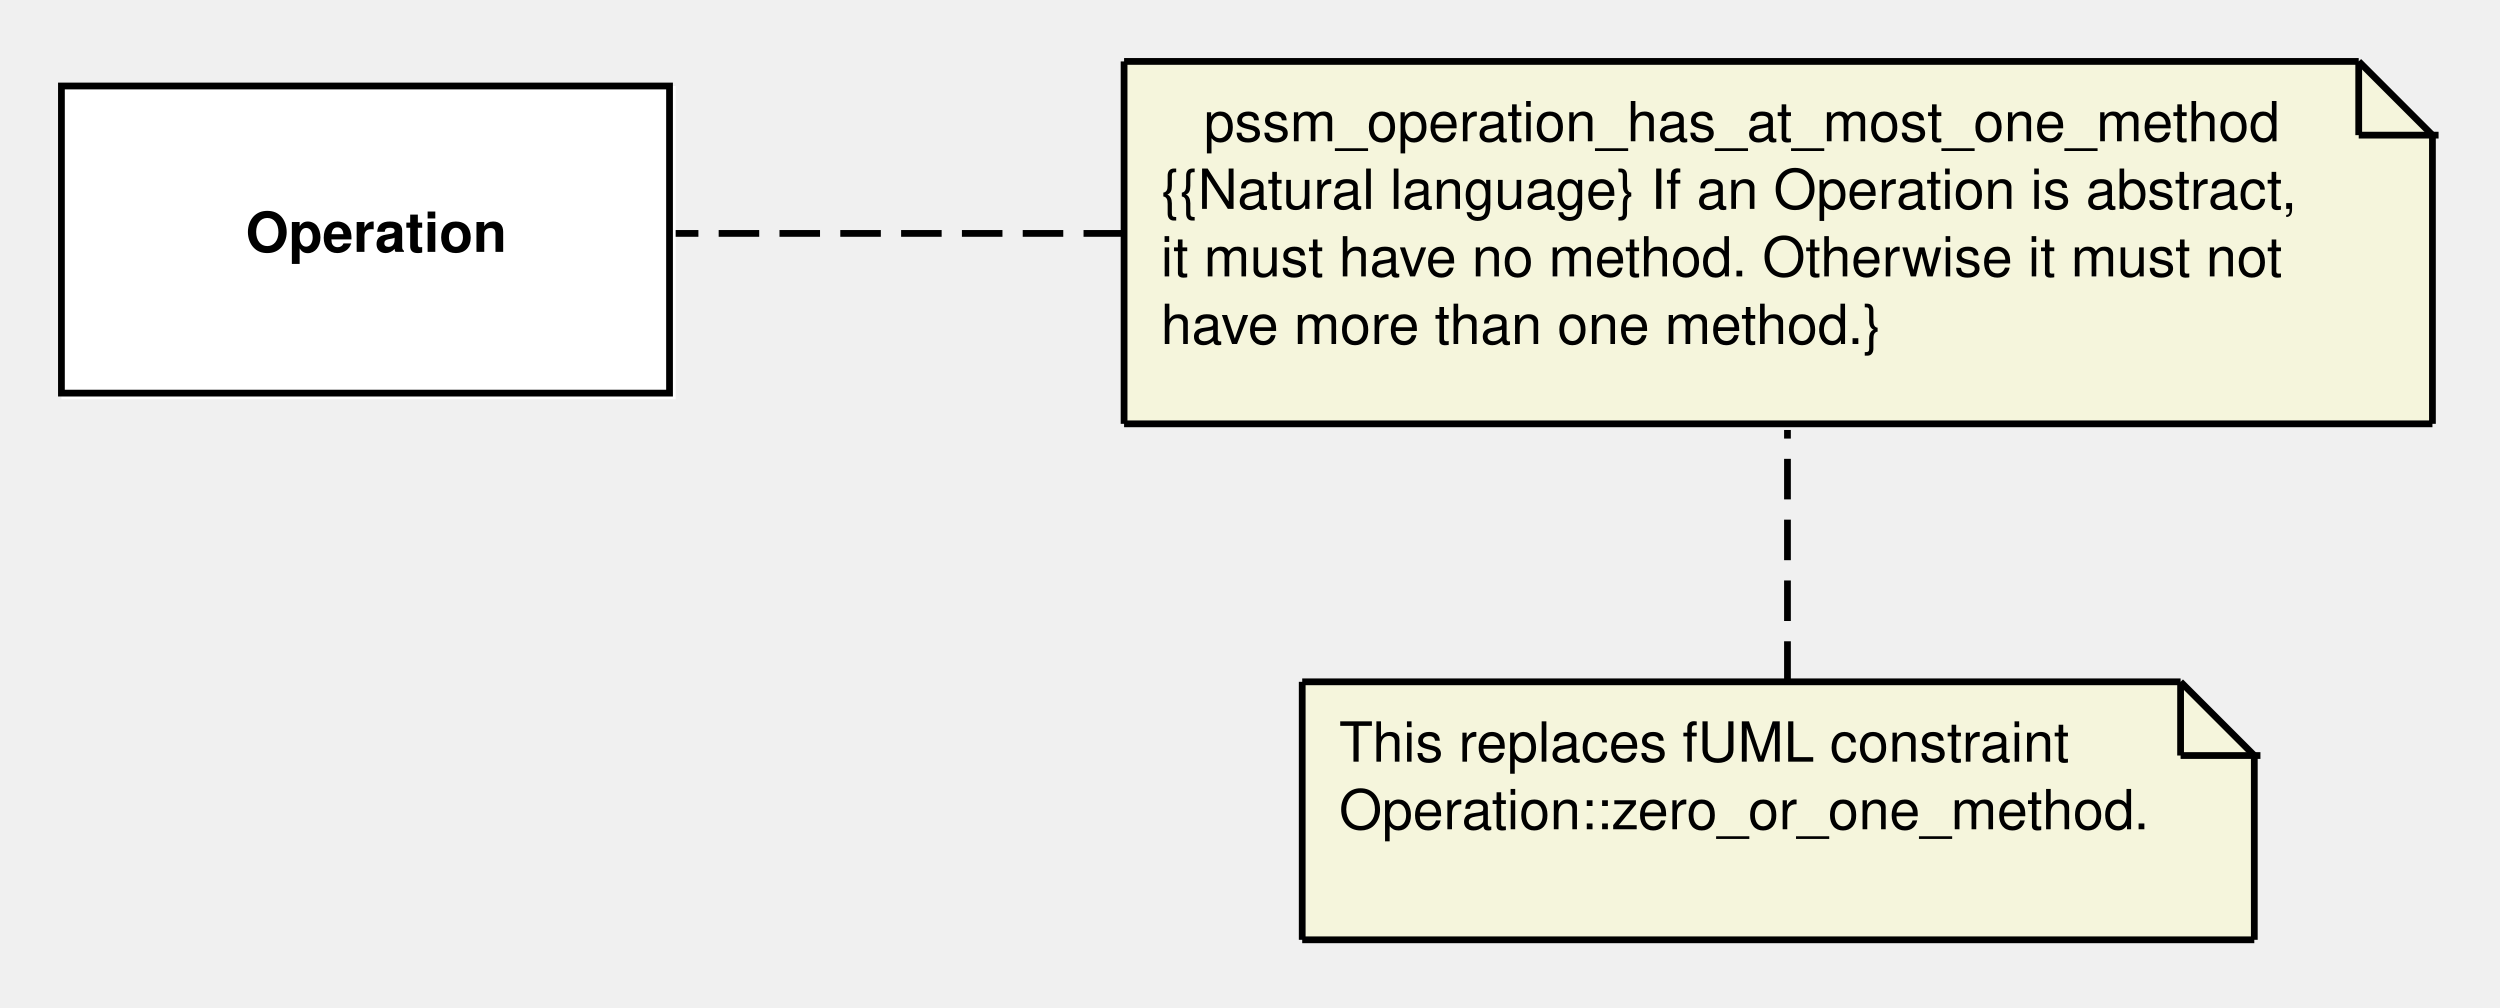
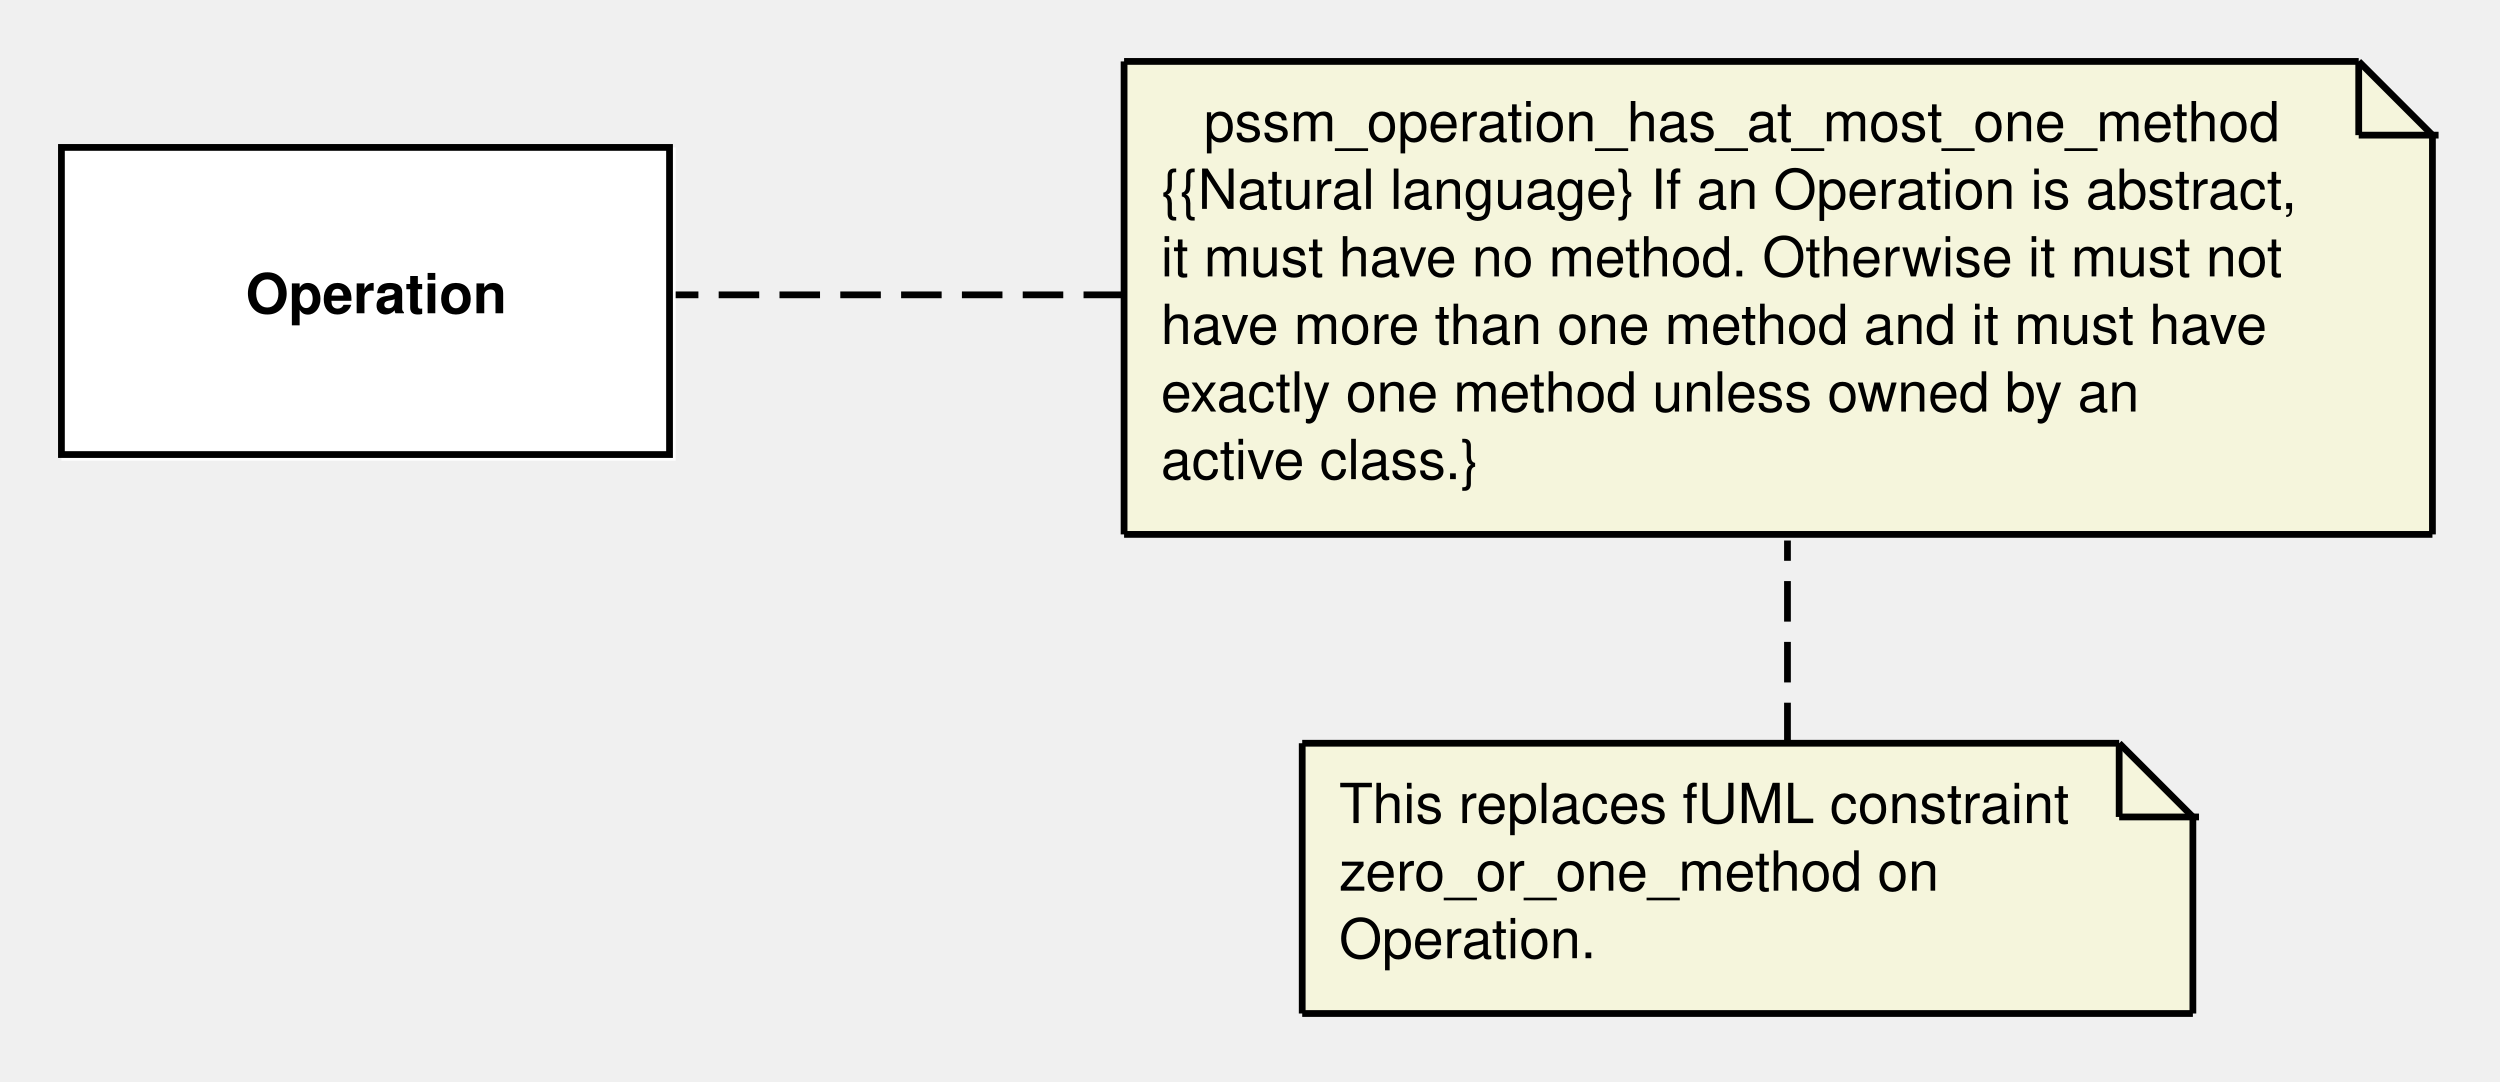
- <svg xmlns="http://www.w3.org/2000/svg" stroke-dasharray="none" shape-rendering="auto" font-family="'Dialog'" width="407" text-rendering="auto" fill-opacity="1" contentScriptType="text/ecmascript" color-interpolation="auto" color-rendering="auto" preserveAspectRatio="xMidYMid meet" font-size="12" viewBox="0 0 407 164" fill="black" stroke="black" image-rendering="auto" stroke-miterlimit="10" zoomAndPan="magnify" version="1.0" stroke-linecap="square" stroke-linejoin="miter" contentStyleType="text/css" font-style="normal" height="164" stroke-width="1" stroke-dashoffset="0" font-weight="normal" stroke-opacity="1">
+ <svg xmlns="http://www.w3.org/2000/svg" stroke-dasharray="none" shape-rendering="auto" font-family="'Dialog'" width="407" text-rendering="auto" fill-opacity="1" contentScriptType="text/ecmascript" color-interpolation="auto" color-rendering="auto" preserveAspectRatio="xMidYMid meet" font-size="12" viewBox="0 0 407 176" fill="black" stroke="black" image-rendering="auto" stroke-miterlimit="10" zoomAndPan="magnify" version="1.0" stroke-linecap="square" stroke-linejoin="miter" contentStyleType="text/css" font-style="normal" height="176" stroke-width="1" stroke-dashoffset="0" font-weight="normal" stroke-opacity="1">
  <defs id="genericDefs" />
  <g>
    <defs id="defs1">
      <clipPath clipPathUnits="userSpaceOnUse" id="clipPath1">
-         <path d="M9 13 L111 13 L111 66 L9 66 L9 13 Z" />
+         <path d="M9 23 L111 23 L111 76 L9 76 L9 23 Z" />
      </clipPath>
      <clipPath clipPathUnits="userSpaceOnUse" id="clipPath2">
-         <path d="M39 33 L83 33 L83 46 L39 46 L39 33 Z" />
+         <path d="M39 43 L83 43 L83 56 L39 56 L39 43 Z" />
      </clipPath>
      <clipPath clipPathUnits="userSpaceOnUse" id="clipPath3">
-         <path d="M182 9 L398 9 L398 71 L182 71 L182 9 Z" />
+         <path d="M182 9 L398 9 L398 89 L182 89 L182 9 Z" />
      </clipPath>
      <clipPath clipPathUnits="userSpaceOnUse" id="clipPath4">
        <path d="M195 15 L375 15 L375 28 L195 28 L195 15 Z" />
      </clipPath>
      <clipPath clipPathUnits="userSpaceOnUse" id="clipPath5">
-         <path d="M188 26 L383 26 L383 61 L188 61 L188 26 Z" />
+         <path d="M188 26 L383 26 L383 83 L188 83 L188 26 Z" />
      </clipPath>
      <clipPath clipPathUnits="userSpaceOnUse" id="clipPath6">
-         <path d="M211 110 L369 110 L369 155 L211 155 L211 110 Z" />
+         <path d="M211 120 L359 120 L359 167 L211 167 L211 120 Z" />
      </clipPath>
      <clipPath clipPathUnits="userSpaceOnUse" id="clipPath7">
-         <path d="M217 116 L354 116 L354 140 L217 140 L217 116 Z" />
+         <path d="M217 126 L342 126 L342 161 L217 161 L217 126 Z" />
      </clipPath>
      <clipPath clipPathUnits="userSpaceOnUse" id="clipPath8">
-         <path d="M-1 -1 L408 -1 L408 165 L-1 165 L-1 -1 Z" />
+         <path d="M-1 -1 L408 -1 L408 177 L-1 177 L-1 -1 Z" />
      </clipPath>
    </defs>
    <g font-size="11" fill="white" stroke-linejoin="round" stroke="white" stroke-width="0" stroke-miterlimit="0">
-       <rect x="10" y="14" clip-path="url(#clipPath1)" width="100" rx="0" ry="0" height="51" stroke="none" />
+       <rect x="10" y="24" clip-path="url(#clipPath1)" width="100" rx="0" ry="0" height="51" stroke="none" />
    </g>
    <g font-size="9" font-family="'Helvetica'" stroke-linejoin="round" font-weight="bold" stroke-width="0" stroke-miterlimit="0">
-       <text xml:space="preserve" x="40" y="41" clip-path="url(#clipPath2)" stroke="none">Operation</text>
+       <text xml:space="preserve" x="40" y="51" clip-path="url(#clipPath2)" stroke="none">Operation</text>
    </g>
    <g font-size="11" stroke-width="1.1" stroke-linecap="butt">
-       <rect x="10" y="14" clip-path="url(#clipPath1)" fill="none" width="99" rx="0" ry="0" height="50" />
+       <rect x="10" y="24" clip-path="url(#clipPath1)" fill="none" width="99" rx="0" ry="0" height="50" />
    </g>
    <g stroke-linecap="butt" font-size="9" fill="rgb(245,245,220)" font-family="'Helvetica'" stroke="rgb(245,245,220)" stroke-width="1.1">
-       <path d="M183 10 L183 10 L384 10 L396 22 L396 69 L183 69 L183 10 ZM183 10" clip-path="url(#clipPath3)" fill-rule="evenodd" stroke="none" />
+       <path d="M183 10 L183 10 L384 10 L396 22 L396 87 L183 87 L183 10 ZM183 10" clip-path="url(#clipPath3)" fill-rule="evenodd" stroke="none" />
      <text x="196" y="23" clip-path="url(#clipPath4)" fill="black" stroke="none" xml:space="preserve">pssm_operation_has_at_most_one_method</text>
      <text x="189" y="34" clip-path="url(#clipPath5)" fill="black" stroke="none" xml:space="preserve">{{Natural language} If an Operation is abstract,</text>
      <text x="189" y="45" clip-path="url(#clipPath5)" fill="black" stroke="none" xml:space="preserve">it must have no method. Otherwise it must not</text>
-       <text x="189" y="56" clip-path="url(#clipPath5)" fill="black" stroke="none" xml:space="preserve">have more than one method.}</text>
+       <text x="189" y="56" clip-path="url(#clipPath5)" fill="black" stroke="none" xml:space="preserve">have more than one method and it must have</text>
+       <text x="189" y="67" clip-path="url(#clipPath5)" fill="black" stroke="none" xml:space="preserve">exactly one method unless owned by an</text>
+       <text x="189" y="78" clip-path="url(#clipPath5)" fill="black" stroke="none" xml:space="preserve">active class.}</text>
      <line clip-path="url(#clipPath3)" fill="none" x1="183" x2="384" y1="10" y2="10" stroke="black" />
      <line clip-path="url(#clipPath3)" fill="none" x1="384" x2="396" y1="10" y2="22" stroke="black" />
-       <line clip-path="url(#clipPath3)" fill="none" x1="396" x2="396" y1="22" y2="69" stroke="black" />
-       <line clip-path="url(#clipPath3)" fill="none" x1="396" x2="183" y1="69" y2="69" stroke="black" />
-       <line clip-path="url(#clipPath3)" fill="none" x1="183" x2="183" y1="69" y2="10" stroke="black" />
+       <line clip-path="url(#clipPath3)" fill="none" x1="396" x2="396" y1="22" y2="87" stroke="black" />
+       <line clip-path="url(#clipPath3)" fill="none" x1="396" x2="183" y1="87" y2="87" stroke="black" />
+       <line clip-path="url(#clipPath3)" fill="none" x1="183" x2="183" y1="87" y2="10" stroke="black" />
      <line clip-path="url(#clipPath3)" fill="none" x1="183" x2="183" y1="10" y2="10" stroke="black" />
      <line clip-path="url(#clipPath3)" fill="none" x1="384" x2="384" y1="10" y2="22" stroke="black" />
      <line clip-path="url(#clipPath3)" fill="none" x1="384" x2="397" y1="22" y2="22" stroke="black" />
-       <path d="M212 111 L212 111 L355 111 L367 123 L367 153 L212 153 L212 111 ZM212 111" clip-path="url(#clipPath6)" fill-rule="evenodd" stroke="none" />
-       <text x="218" y="124" clip-path="url(#clipPath7)" fill="black" stroke="none" xml:space="preserve">This replaces fUML constraint</text>
-       <text x="218" y="135" clip-path="url(#clipPath7)" fill="black" stroke="none" xml:space="preserve">Operation::zero_or_one_method.</text>
-       <line clip-path="url(#clipPath6)" fill="none" x1="212" x2="355" y1="111" y2="111" stroke="black" />
-       <line clip-path="url(#clipPath6)" fill="none" x1="355" x2="367" y1="111" y2="123" stroke="black" />
-       <line clip-path="url(#clipPath6)" fill="none" x1="367" x2="367" y1="123" y2="153" stroke="black" />
-       <line clip-path="url(#clipPath6)" fill="none" x1="367" x2="212" y1="153" y2="153" stroke="black" />
-       <line clip-path="url(#clipPath6)" fill="none" x1="212" x2="212" y1="153" y2="111" stroke="black" />
-       <line clip-path="url(#clipPath6)" fill="none" x1="212" x2="212" y1="111" y2="111" stroke="black" />
-       <line clip-path="url(#clipPath6)" fill="none" x1="355" x2="355" y1="111" y2="123" stroke="black" />
-       <line clip-path="url(#clipPath6)" fill="none" x1="355" x2="368" y1="123" y2="123" stroke="black" />
+       <path d="M212 121 L212 121 L345 121 L357 133 L357 165 L212 165 L212 121 ZM212 121" clip-path="url(#clipPath6)" fill-rule="evenodd" stroke="none" />
+       <text x="218" y="134" clip-path="url(#clipPath7)" fill="black" stroke="none" xml:space="preserve">This replaces fUML constraint</text>
+       <text x="218" y="145" clip-path="url(#clipPath7)" fill="black" stroke="none" xml:space="preserve">zero_or_one_method on</text>
+       <text x="218" y="156" clip-path="url(#clipPath7)" fill="black" stroke="none" xml:space="preserve">Operation.</text>
+       <line clip-path="url(#clipPath6)" fill="none" x1="212" x2="345" y1="121" y2="121" stroke="black" />
+       <line clip-path="url(#clipPath6)" fill="none" x1="345" x2="357" y1="121" y2="133" stroke="black" />
+       <line clip-path="url(#clipPath6)" fill="none" x1="357" x2="357" y1="133" y2="165" stroke="black" />
+       <line clip-path="url(#clipPath6)" fill="none" x1="357" x2="212" y1="165" y2="165" stroke="black" />
+       <line clip-path="url(#clipPath6)" fill="none" x1="212" x2="212" y1="165" y2="121" stroke="black" />
+       <line clip-path="url(#clipPath6)" fill="none" x1="212" x2="212" y1="121" y2="121" stroke="black" />
+       <line clip-path="url(#clipPath6)" fill="none" x1="345" x2="345" y1="121" y2="133" stroke="black" />
+       <line clip-path="url(#clipPath6)" fill="none" x1="345" x2="358" y1="133" y2="133" stroke="black" />
    </g>
    <g text-rendering="optimizeLegibility" stroke-width="1.1" font-size="9" stroke-dasharray="6.6,3.3" stroke-linecap="butt">
-       <line clip-path="url(#clipPath8)" fill="none" x1="183" x2="110" y1="38" y2="38" />
-       <line clip-path="url(#clipPath8)" fill="none" x1="291" x2="291" y1="111" y2="70" />
+       <line clip-path="url(#clipPath8)" fill="none" x1="183" x2="110" y1="48" y2="48" />
+       <line clip-path="url(#clipPath8)" fill="none" x1="291" x2="291" y1="121" y2="88" />
    </g>
  </g>
</svg>
